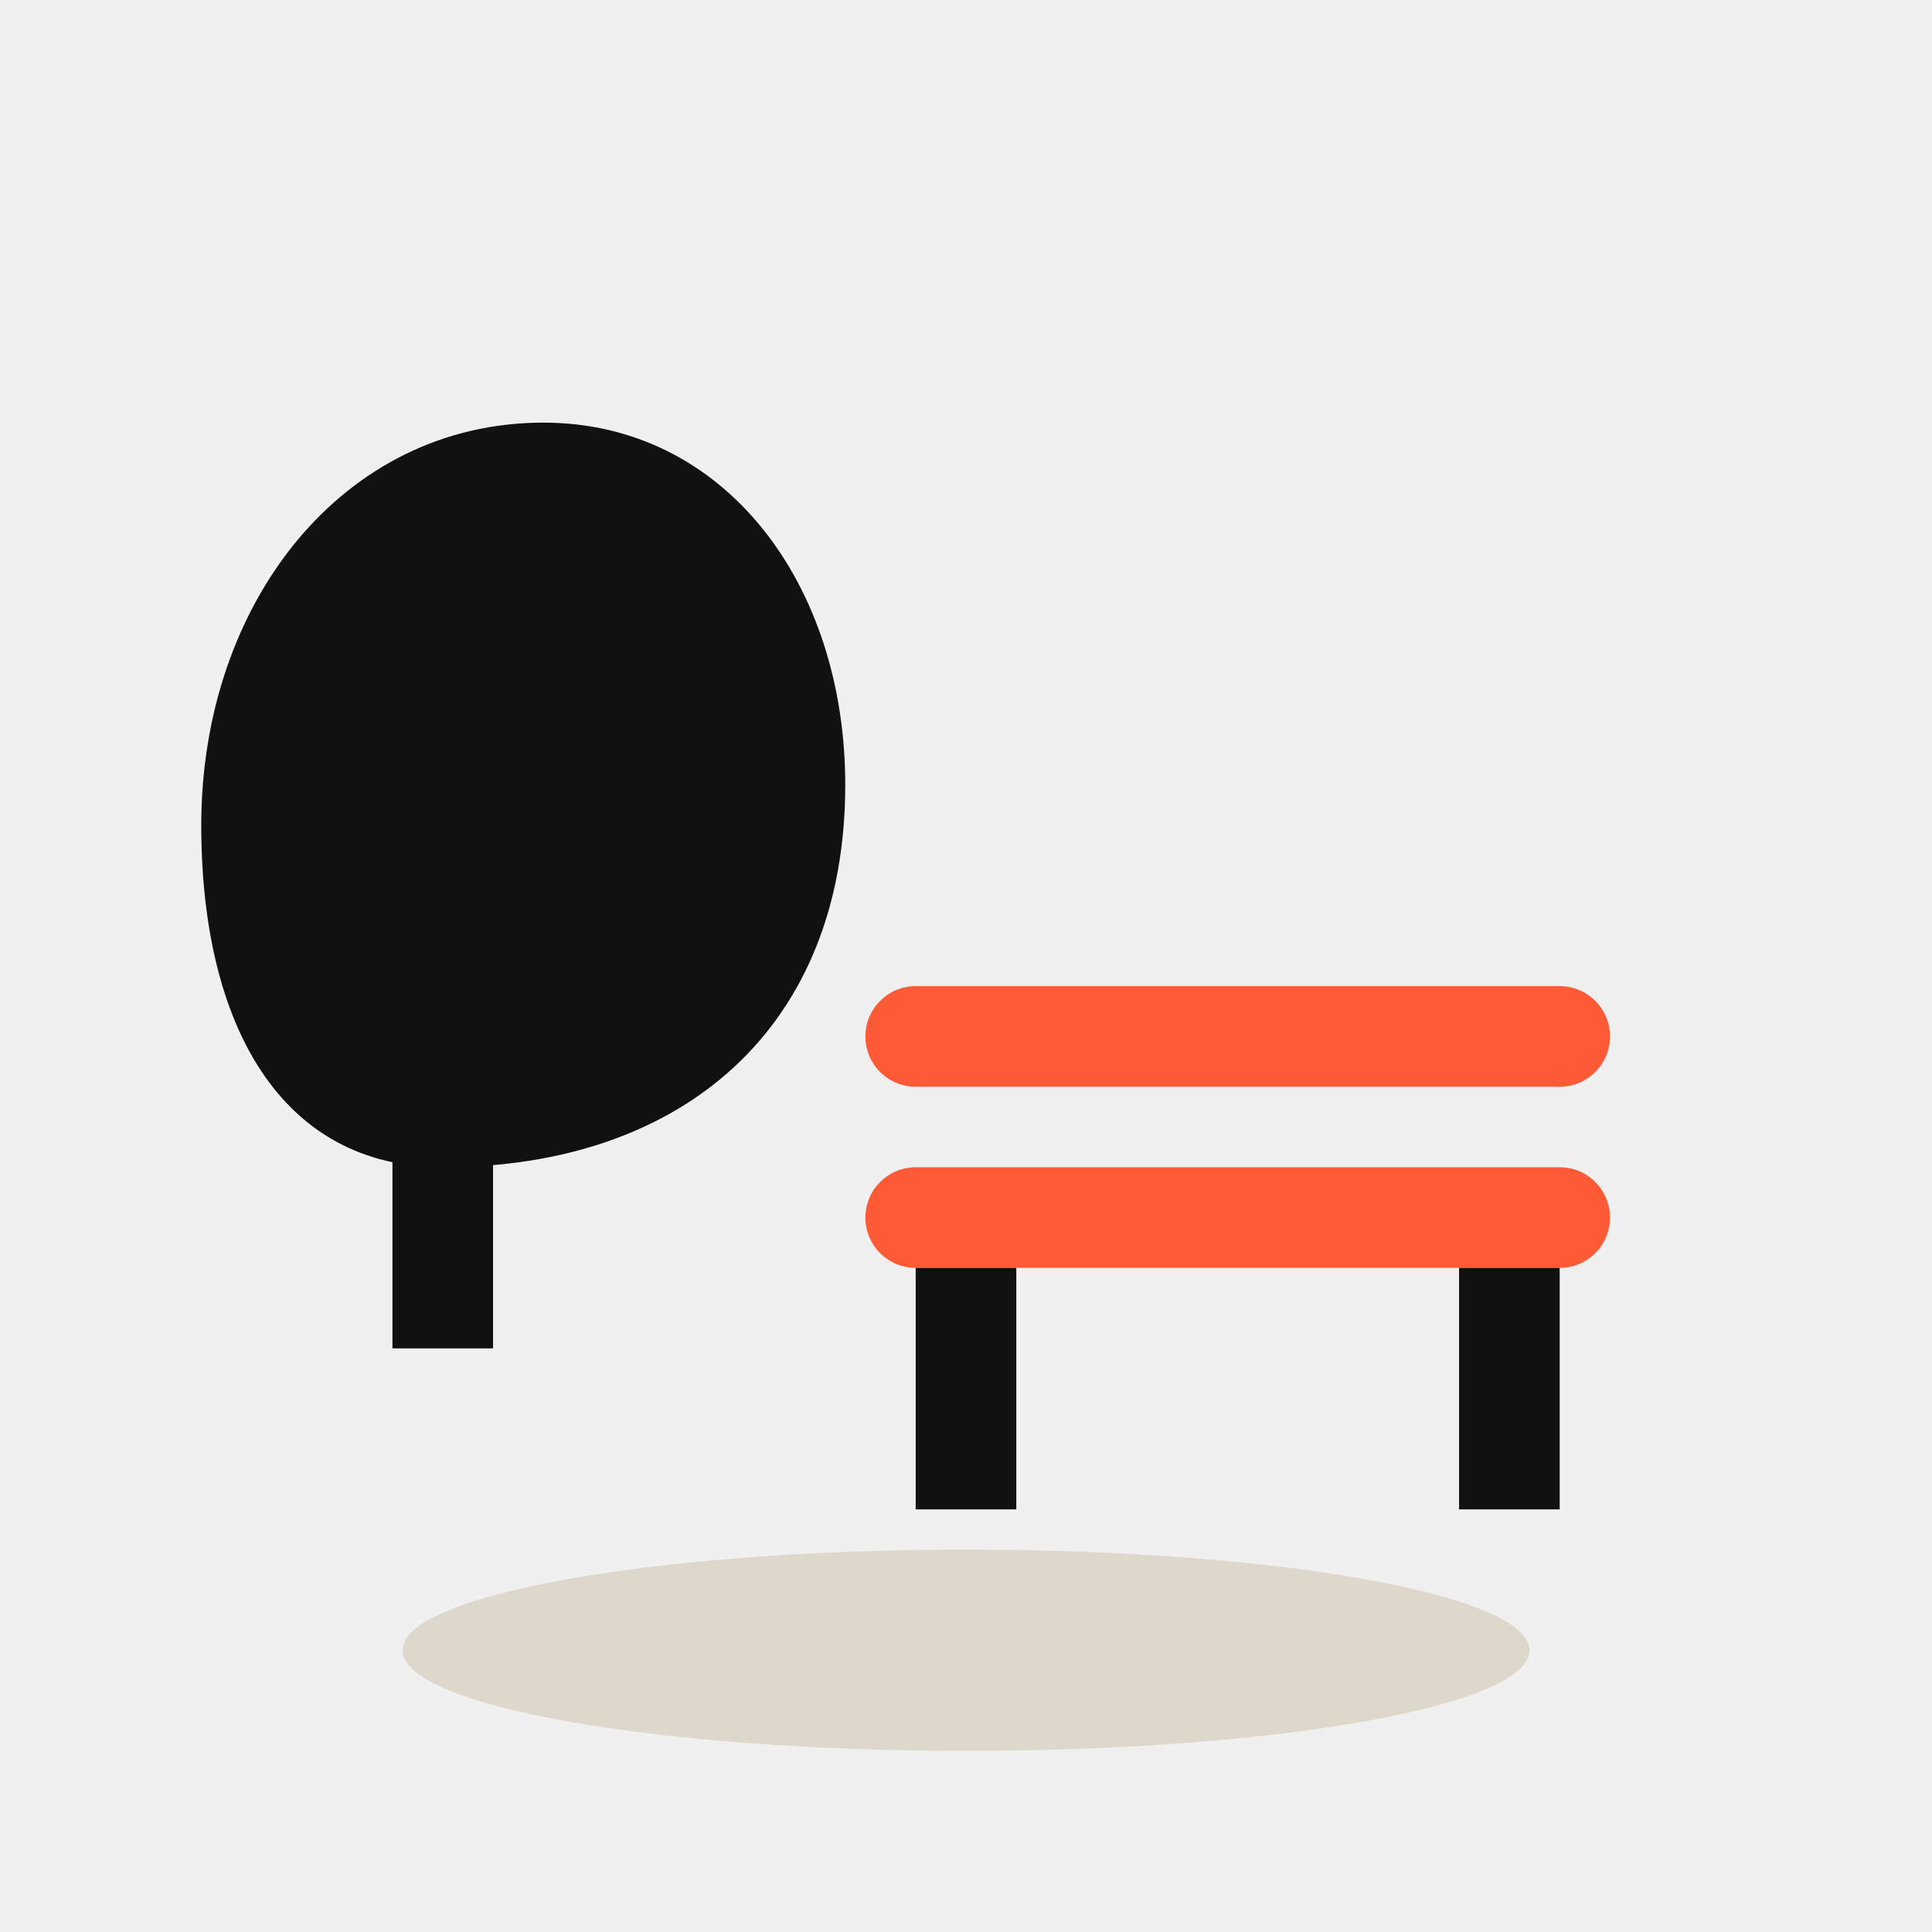
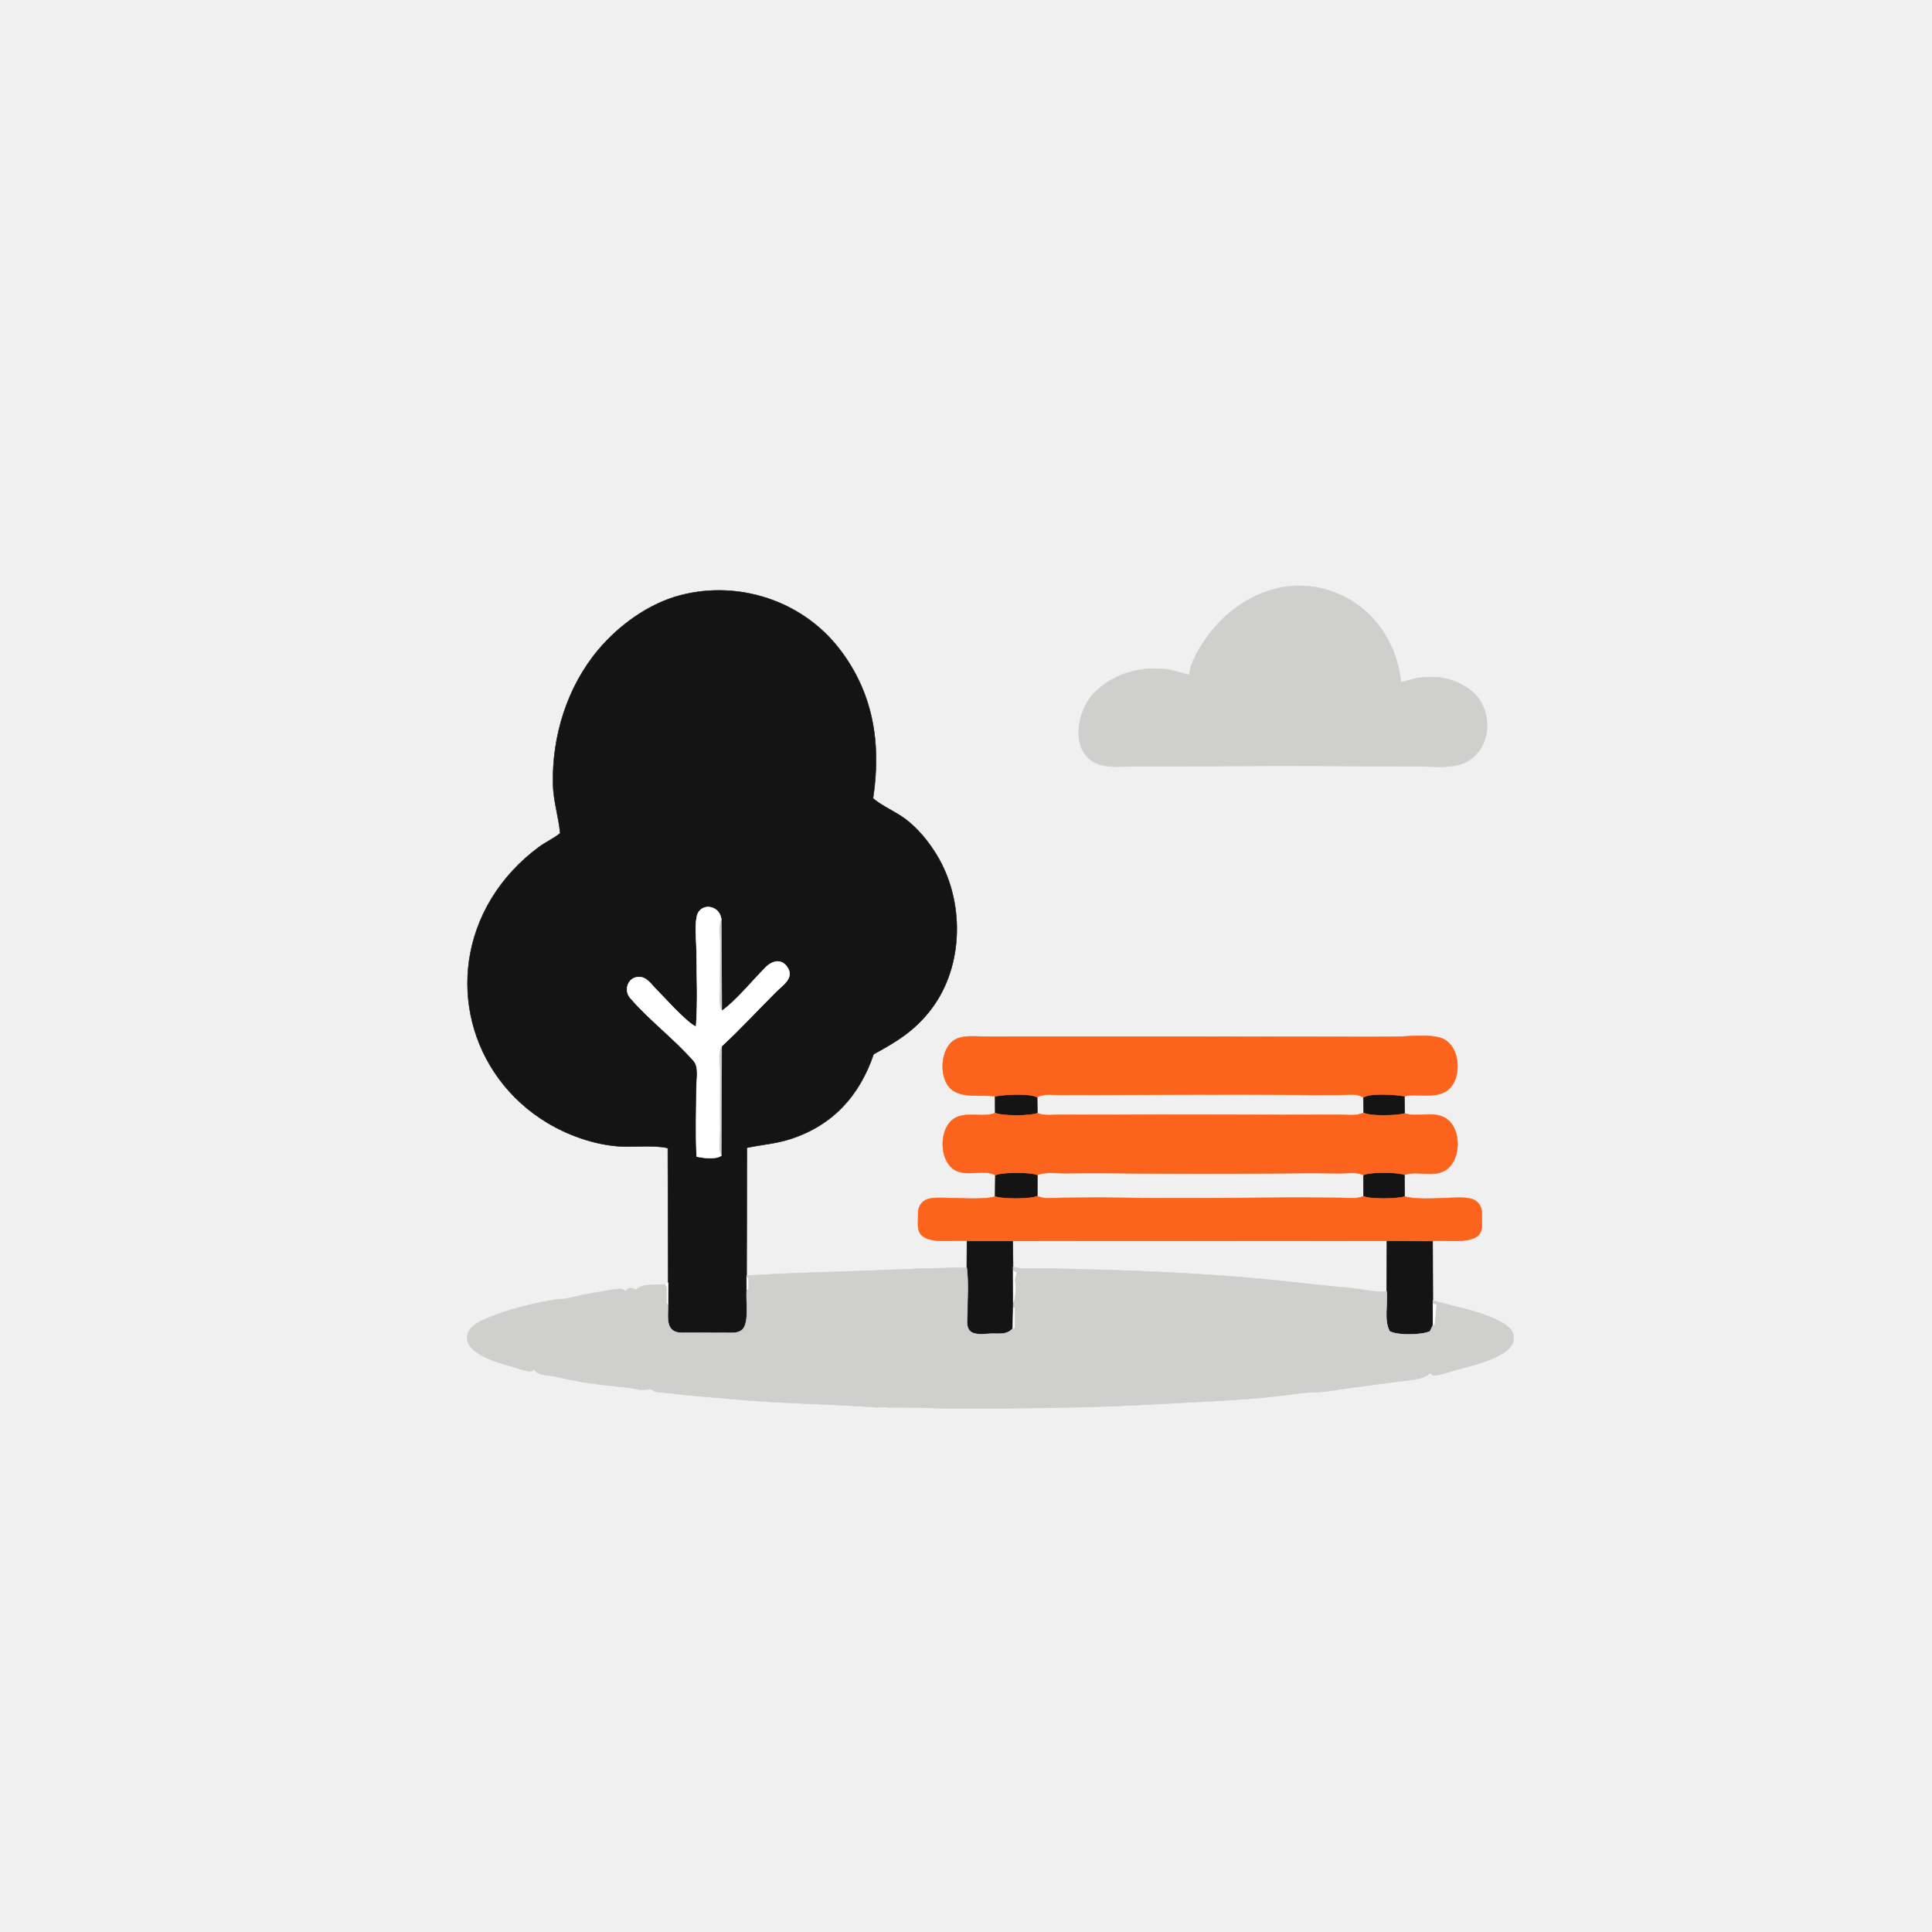
- <svg xmlns="http://www.w3.org/2000/svg" width="96" height="96" viewBox="0 0 96 96" fill="none">
-   <ellipse cx="48" cy="82" rx="28" ry="5" fill="#DDD7CC" />
-   <path d="M22 67V31" stroke="#11110F" stroke-width="5" />
-   <path d="M10 41C10 30 17 21 27 21C36 21 42 29 42 39C42 51 34 58 22 58C14 58 10 51 10 41Z" fill="#11110F" />
-   <rect x="43" y="49" width="37" height="5" rx="2.5" fill="#FF5A36" />
-   <rect x="43" y="58" width="37" height="5" rx="2.5" fill="#FF5A36" />
-   <path d="M48 63V75M75 63V75" stroke="#11110F" stroke-width="5" />
+ <svg xmlns="http://www.w3.org/2000/svg" viewBox="0 0 1095 1095" width="1095" height="1095">
+   <path d="M423.15 723C423.16 723.33 423.18 723.67 423.19 724C423.19 726.33 423.2 728.67 423.2 731C422.66 736.59 424.79 749.4 420.91 753.41C418.53 755.87 414.64 755.4 411.5 755.42C404.18 755.46 396.85 755.32 389.53 755.37C386.6 755.39 383.2 755.76 380.88 753.63C377.36 750.41 378.86 743.29 378.63 739C378.65 735 378.68 731 378.7 727C378.63 701.56 378.57 676.12 378.5 650.68C369.76 648.73 358.75 650.4 349.56 649.6C335.98 648.41 321.85 643.37 310.18 636.35C266.03 609.77 251.55 553.61 278.62 509.14C285.54 497.78 294.85 487.9 305.53 480.02C309.37 477.18 313.81 475.27 317.5 472.25C316.63 462.95 313.64 454.02 313.43 444.52C312.82 417.38 321.38 389.46 338.96 368.45C350.79 354.3 367.76 342.02 385.76 337.35C418.49 328.84 454.26 340.37 475.3 367.22C495.04 392.42 499.52 421.44 494.81 452.5C499.95 456.91 507.55 460 513.24 464.28C520.32 469.59 526.35 477.1 530.93 484.61C546.64 510.44 546.44 547.09 528.06 571.58C518.75 583.98 508.43 590.26 495.14 597.5C487.19 620.92 472.09 637.71 448.08 645.53C439.95 648.18 431.6 648.77 423.34 650.5C423.27 674.67 423.21 698.83 423.15 723ZM408.78 655C408.86 634.32 408.95 613.64 409.03 592.96C419.64 583.14 429.49 572.44 439.72 562.22C443.26 558.67 449.94 554.58 446.61 548.83C443.25 543.03 437.84 544.35 433.86 548.36C427.1 555.16 416.49 567.97 409.1 572.94C409 555.63 408.9 538.31 408.8 521C407.88 512.72 396.58 511.38 394.94 519.52C393.68 525.76 394.74 533.15 394.79 539.5C394.9 553.53 395.53 567.94 394.5 581.92C389.33 579.76 376.64 565.47 371.85 560.65C368.59 557.37 365.84 552.71 360.53 553.93C355.38 555.12 353.87 561.69 357.07 565.42C368.08 578.23 382.03 588.59 393.18 601.31C396.31 604.87 394.74 612.01 394.73 616.5C394.68 629.46 394.21 642.57 394.84 655.5C398.62 656.33 405.73 657.27 408.78 655ZM563.98 621.37C568.81 620.33 583.73 619.5 587.83 621.89C587.87 624.89 587.91 627.88 587.96 630.88C584.1 632.6 567.85 632.64 564.05 630.8C564.03 627.66 564 624.52 563.98 621.37ZM795.99 621.28C796.05 624.54 796.11 627.8 796.17 631.06C791.88 632.39 776.3 632.76 772.84 630.71C772.8 627.8 772.76 624.9 772.72 622C776.65 619.32 790.89 620.4 795.99 621.28ZM587.98 665.96C587.97 669.94 587.95 673.92 587.93 677.9C584.23 679.77 567.93 679.67 563.99 678.15C564.04 674.12 564.08 670.08 564.13 666.05C567.61 664.21 584.43 664.21 587.98 665.96ZM796.03 665.85C796.06 669.95 796.1 674.05 796.13 678.15C792.04 679.59 776.42 679.8 772.77 678C772.75 674 772.74 670 772.73 666C776.11 664.13 792.2 664.27 796.03 665.85ZM548.04 703.32C556.7 703.32 565.36 703.33 574.02 703.33C574.07 708.22 574.12 713.11 574.17 718C574.18 718.67 574.2 719.33 574.21 720C574.23 726 574.25 732 574.26 738C574.26 739 574.25 740 574.25 741C574.18 744.98 574.11 748.96 574.04 752.94C570.74 756.5 567.08 755.86 562.5 755.87C558.97 755.88 552.82 757.11 549.94 754.57C547.3 752.23 548.27 747.63 548.27 744.5C548.27 735.97 548.99 727.03 547.94 718.59C547.97 713.5 548 708.41 548.04 703.32ZM786.03 703.26C794.68 703.3 803.34 703.34 811.99 703.38C812.03 714.58 812.07 725.79 812.11 737C812.12 737.67 812.14 738.33 812.15 739C812.15 743 812.16 747 812.16 751C811.61 752.18 811.05 753.36 810.5 754.54C806.13 756.73 791.83 757.03 787.59 754.5C784.22 748.17 786.66 738.92 785.89 731.87C785.93 722.33 785.98 712.8 786.03 703.26Z" fill="#141414" fill-rule="evenodd" stroke="#141414" stroke-width="0.25" stroke-linejoin="round" />
+   <path d="M794 386.5C797.26 386.2 800.25 384.76 803.5 384.3C814.96 382.69 824.69 384.36 833.86 391.56C847.17 402 845.72 426.06 829.29 432.66C822.12 435.54 813.07 434.42 805.5 434.35C793.17 434.23 780.83 434.31 768.5 434.2C736.85 433.93 705.15 434.07 673.5 434.3C663.17 434.38 652.83 434.26 642.5 434.33C636.63 434.38 630.31 435.14 624.56 433.7C605.83 428.98 609.55 403.4 620.19 392.69C630.54 382.27 645.03 377.82 659.51 379.18C664.44 379.64 669.27 381.34 674 382.5C674.78 375.32 679.6 367.33 683.8 361.46C698.4 341.05 722.74 327.62 748.38 333.34C773.99 339.06 791.35 360.71 794 386.5ZM408.8 521C408.9 538.31 409 555.63 409.1 572.94C406.93 570.29 407.86 564.35 407.81 560.5C407.69 551.5 407.95 542.5 407.88 533.5C407.85 529.63 406.81 524.2 408.8 521ZM409.03 592.96C408.95 613.64 408.86 634.32 408.78 655C406.74 651.74 407.85 645.51 407.84 641.5C407.8 630.17 407.83 618.83 407.86 607.5C407.88 603.2 406.6 596.19 409.03 592.96ZM574.17 718C579.11 719.66 585.31 718.79 590.5 718.88C600.84 719.08 611.17 719.35 621.5 719.63C653.18 720.49 684.96 722.02 716.5 724.99C732.87 726.53 749.16 728.7 765.5 730.01C770.98 730.46 780.95 732.89 785.89 731.87C786.66 738.92 784.22 748.17 787.59 754.5C791.83 757.03 806.13 756.73 810.5 754.54C811.05 753.36 811.61 752.18 812.16 751C812.44 750.83 812.72 750.67 813 750.5C813.33 746.83 813.67 743.17 814 739.5C813.38 739.33 812.77 739.17 812.15 739C812.14 738.33 812.12 737.67 812.11 737C824.01 740.65 836.34 742.41 847.72 747.76C851.48 749.53 857.63 752.74 857.93 757.5C858.25 762.65 854.39 765.57 850.4 767.81C842.12 772.48 832.9 774.16 824 776.82C821.76 777.49 814.44 779.84 812.53 779.49C811.33 779.27 811.36 778.63 810.5 778C807.98 781.95 797.23 782.34 792.5 783C779.03 784.86 765.59 786.46 752.21 788.52C747 789.32 741.7 788.92 736.5 789.69C709.57 793.67 682.14 794.25 655 795.83C617.22 798.03 579.41 798.22 541.5 798.23C528.65 798.23 515.82 797.44 503 797.73C501.33 797.73 499.67 797.72 498 797.72C470.53 795.66 442.97 795.54 415.53 793C403.3 791.86 390.87 791.1 378.7 789.54C376.55 789.26 373.38 789.25 371.34 788.65C370.54 788.42 370.14 787.76 369.31 787.57C367.23 787.1 364.67 788.04 362.48 787.61C359.2 786.98 355.88 786.34 352.47 786.04C340.04 784.95 327.2 783.2 315.27 780.28C310.98 779.23 305.01 779.9 302.5 776C301.56 776.62 302.43 776.75 301.34 777.18C299.78 777.79 292.97 775.38 291.03 774.82C283.42 772.65 262.52 767.38 264.94 756.45C266.33 750.23 276.35 747.02 281.45 745.06C292.22 740.94 304.12 738.41 315.47 736.48C317.13 736.2 318.88 736.46 320.5 736.13C325.22 735.18 329.61 733.87 334.5 733.16C337.35 732.75 350.36 730.12 352.47 730.56C353.66 730.81 353.62 731.38 354.5 732C356.32 729.37 357.79 729.77 360.5 731C364.1 727.19 372.45 728.6 377 727.88C377.33 728.42 377.67 728.96 378 729.5C378 732.5 378 735.5 378 738.5C378.21 738.67 378.42 738.83 378.63 739C378.86 743.29 377.36 750.41 380.88 753.63C383.2 755.76 386.6 755.39 389.53 755.37C396.85 755.32 404.18 755.46 411.5 755.42C414.64 755.4 418.53 755.87 420.91 753.41C424.79 749.4 422.66 736.59 423.2 731C423.47 730.83 423.73 730.67 424 730.5C424 728.5 424 726.5 424 724.5C423.73 724.33 423.46 724.17 423.19 724C423.18 723.67 423.16 723.33 423.15 723C451.53 721.16 480.02 720.86 508.45 719.56C517.47 719.15 526.46 718.87 535.5 718.7C539.63 718.61 543.96 718.12 547.94 718.59C548.99 727.03 548.27 735.97 548.27 744.5C548.27 747.63 547.3 752.23 549.94 754.57C552.82 757.11 558.97 755.88 562.5 755.87C567.08 755.86 570.74 756.5 574.04 752.94C574.36 752.8 574.68 752.65 575 752.5C575 748.83 575 745.17 575 741.5C574.75 741.33 574.5 741.17 574.25 741C574.25 740 574.26 739 574.26 738C575.33 735.68 576.03 727.7 575 725.5C575.33 724.17 575.67 722.83 576 721.5C575.4 721 574.81 720.5 574.21 720C574.2 719.33 574.18 718.67 574.17 718Z" fill="#cfcfcd" fill-rule="evenodd" stroke="#cfcfcd" stroke-width="0.25" stroke-linejoin="round" />
+   <path d="M795.99 621.28C790.89 620.4 776.65 619.32 772.72 622C769.32 619.53 763.57 620.54 759.5 620.59C749.77 620.69 740.04 620.63 730.31 620.5C696.06 620.07 661.75 620.52 627.5 620.57C618.5 620.58 609.5 620.58 600.5 620.6C596.37 620.6 591.4 619.75 587.83 621.89C583.73 619.5 568.81 620.33 563.98 621.37C556.46 620.24 546.96 622.45 540.3 618.19C531.56 612.59 532.39 593.07 542.28 588.75C547.08 586.65 553.38 587.54 558.5 587.53C569.5 587.53 580.5 587.53 591.5 587.52C643.5 587.46 695.5 587.53 747.5 587.61C762.16 587.64 776.85 587.83 791.5 587.58C799.31 587.45 808.77 586.05 816.35 588.23C827.97 591.59 829.26 612.16 819.82 618.33C812.99 622.79 803.61 619.6 795.99 621.28ZM564.05 630.8C567.85 632.64 584.1 632.6 587.96 630.88C591.85 632.64 597.21 631.79 601.5 631.79C611.17 631.79 620.83 631.91 630.5 631.84C662.83 631.6 695.17 631.81 727.5 631.86C737.83 631.87 748.17 631.81 758.5 631.79C762.96 631.79 768.85 632.73 772.84 630.71C776.3 632.76 791.88 632.39 796.17 631.06C803.21 633.37 811.37 629.86 818.29 633.21C828.84 638.32 828.67 658.59 818.27 663.78C811.46 667.17 803.02 663.31 796.03 665.85C792.2 664.27 776.11 664.13 772.73 666C769.01 664.06 763.63 665.04 759.5 664.98C748.5 664.82 737.5 664.83 726.5 664.96C694.87 665.34 663.14 665.25 631.5 664.9C621.83 664.8 612.17 664.93 602.5 664.94C597.88 664.94 592.24 664.1 587.98 665.96C584.43 664.21 567.61 664.21 564.13 666.05C557.77 662.52 548.8 666.83 541.94 663.53C531.76 658.63 531.78 638.3 541.85 633.39C548.81 630 557.17 633.66 564.05 630.8ZM563.99 678.15C567.93 679.67 584.23 679.77 587.93 677.9C591.67 679.83 597.26 678.93 601.5 678.92C611.5 678.91 621.5 678.68 631.5 678.84C664.8 679.35 698.19 678.98 731.5 678.78C740.83 678.72 750.17 678.93 759.5 678.91C763.68 678.9 768.91 679.75 772.77 678C776.42 679.8 792.04 679.59 796.13 678.15C803.87 680.37 818.07 678.84 826.5 678.8C831.45 678.77 837.08 678.86 839.27 684.27C840.06 686.24 839.88 688.42 839.88 690.5C839.89 692.88 840.22 695.6 839.37 697.86C836.36 705.87 818.9 702.42 811.99 703.38C803.34 703.34 794.68 703.3 786.03 703.26C715.36 703.29 644.69 703.31 574.02 703.33C565.36 703.33 556.7 703.32 548.04 703.32C541.04 702.36 524.7 705.82 521.12 698.34C519.99 695.98 520.35 693.04 520.35 690.5C520.35 688.18 520.2 685.86 521.2 683.71C523.67 678.44 529.58 678.91 534.5 678.92C541.65 678.94 557.96 680.21 563.99 678.15Z" fill="#fc631c" fill-rule="evenodd" stroke="#fc631c" stroke-width="0.25" stroke-linejoin="round" />
+   <path d="M408.8 521C406.81 524.2 407.85 529.63 407.88 533.5C407.95 542.5 407.69 551.5 407.81 560.5C407.86 564.35 406.93 570.29 409.1 572.94C416.49 567.97 427.1 555.16 433.86 548.36C437.84 544.35 443.25 543.03 446.61 548.83C449.94 554.58 443.26 558.67 439.72 562.22C429.49 572.44 419.64 583.14 409.03 592.96C406.6 596.19 407.88 603.2 407.86 607.5C407.83 618.83 407.8 630.17 407.84 641.5C407.85 645.51 406.74 651.74 408.78 655C405.73 657.27 398.62 656.33 394.84 655.5C394.21 642.57 394.68 629.46 394.73 616.5C394.74 612.01 396.31 604.87 393.18 601.31C382.03 588.59 368.08 578.23 357.07 565.42C353.87 561.69 355.38 555.12 360.53 553.93C365.84 552.71 368.59 557.37 371.85 560.65C376.64 565.47 389.33 579.76 394.5 581.92C395.53 567.94 394.9 553.53 394.79 539.5C394.74 533.15 393.68 525.76 394.94 519.52C396.58 511.38 407.88 512.72 408.8 521ZM574.21 720C574.81 720.5 575.4 721 576 721.5C575.67 722.83 575.33 724.17 575 725.5C576.03 727.7 575.33 735.68 574.26 738C574.25 732 574.23 726 574.21 720ZM423.19 724C423.46 724.17 423.73 724.33 424 724.5C424 726.5 424 728.5 424 730.5C423.73 730.67 423.47 730.83 423.2 731C423.2 728.67 423.19 726.33 423.19 724ZM378.7 727C378.68 731 378.65 735 378.63 739C378.42 738.83 378.21 738.67 378 738.5C378 735.5 378 732.5 378 729.5C377.67 728.96 377.33 728.42 377 727.88C377.57 727.58 378.13 727.29 378.7 727ZM812.15 739C812.77 739.17 813.38 739.33 814 739.5C813.67 743.17 813.33 746.83 813 750.5C812.72 750.67 812.44 750.83 812.16 751C812.16 747 812.15 743 812.15 739ZM574.25 741C574.5 741.17 574.75 741.33 575 741.5C575 745.17 575 748.83 575 752.5C574.68 752.65 574.36 752.8 574.04 752.94C574.11 748.96 574.18 744.98 574.25 741ZM503 797.73C501.33 797.73 499.67 797.72 498 797.72C499.67 797.72 501.33 797.73 503 797.73Z" fill="#ffffff" fill-rule="evenodd" stroke="#ffffff" stroke-width="0.25" stroke-linejoin="round" />
</svg>
